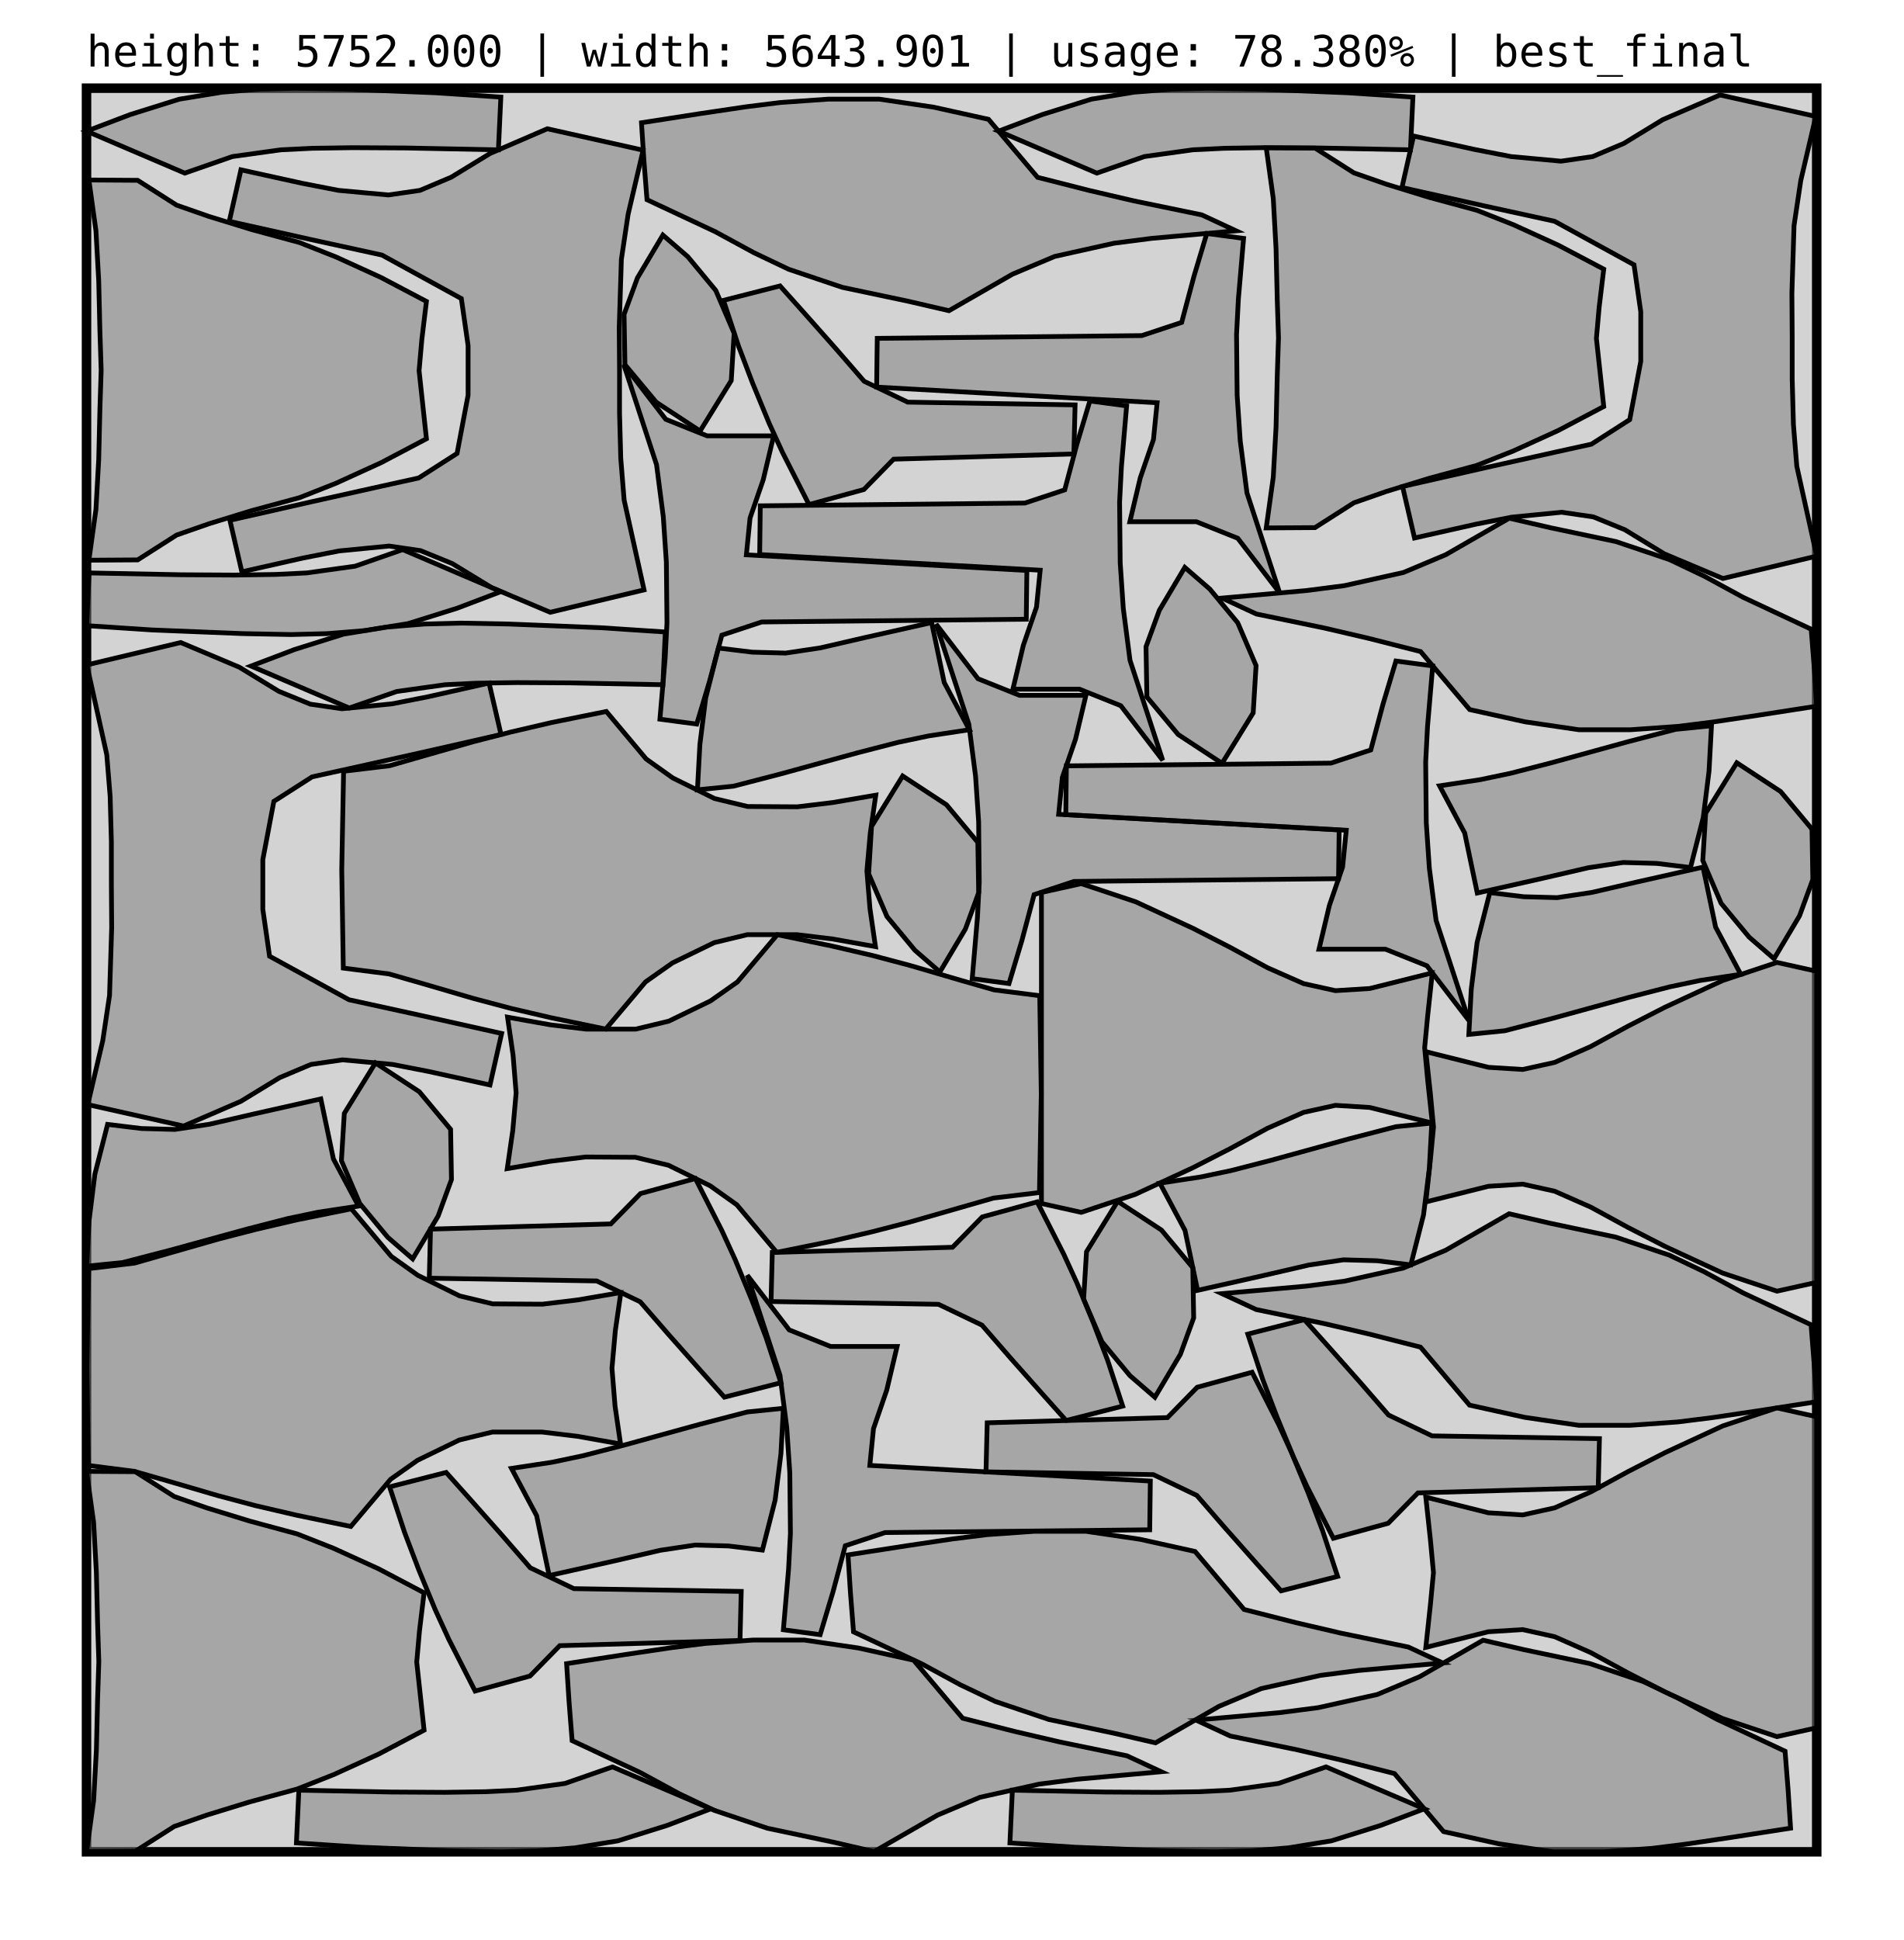
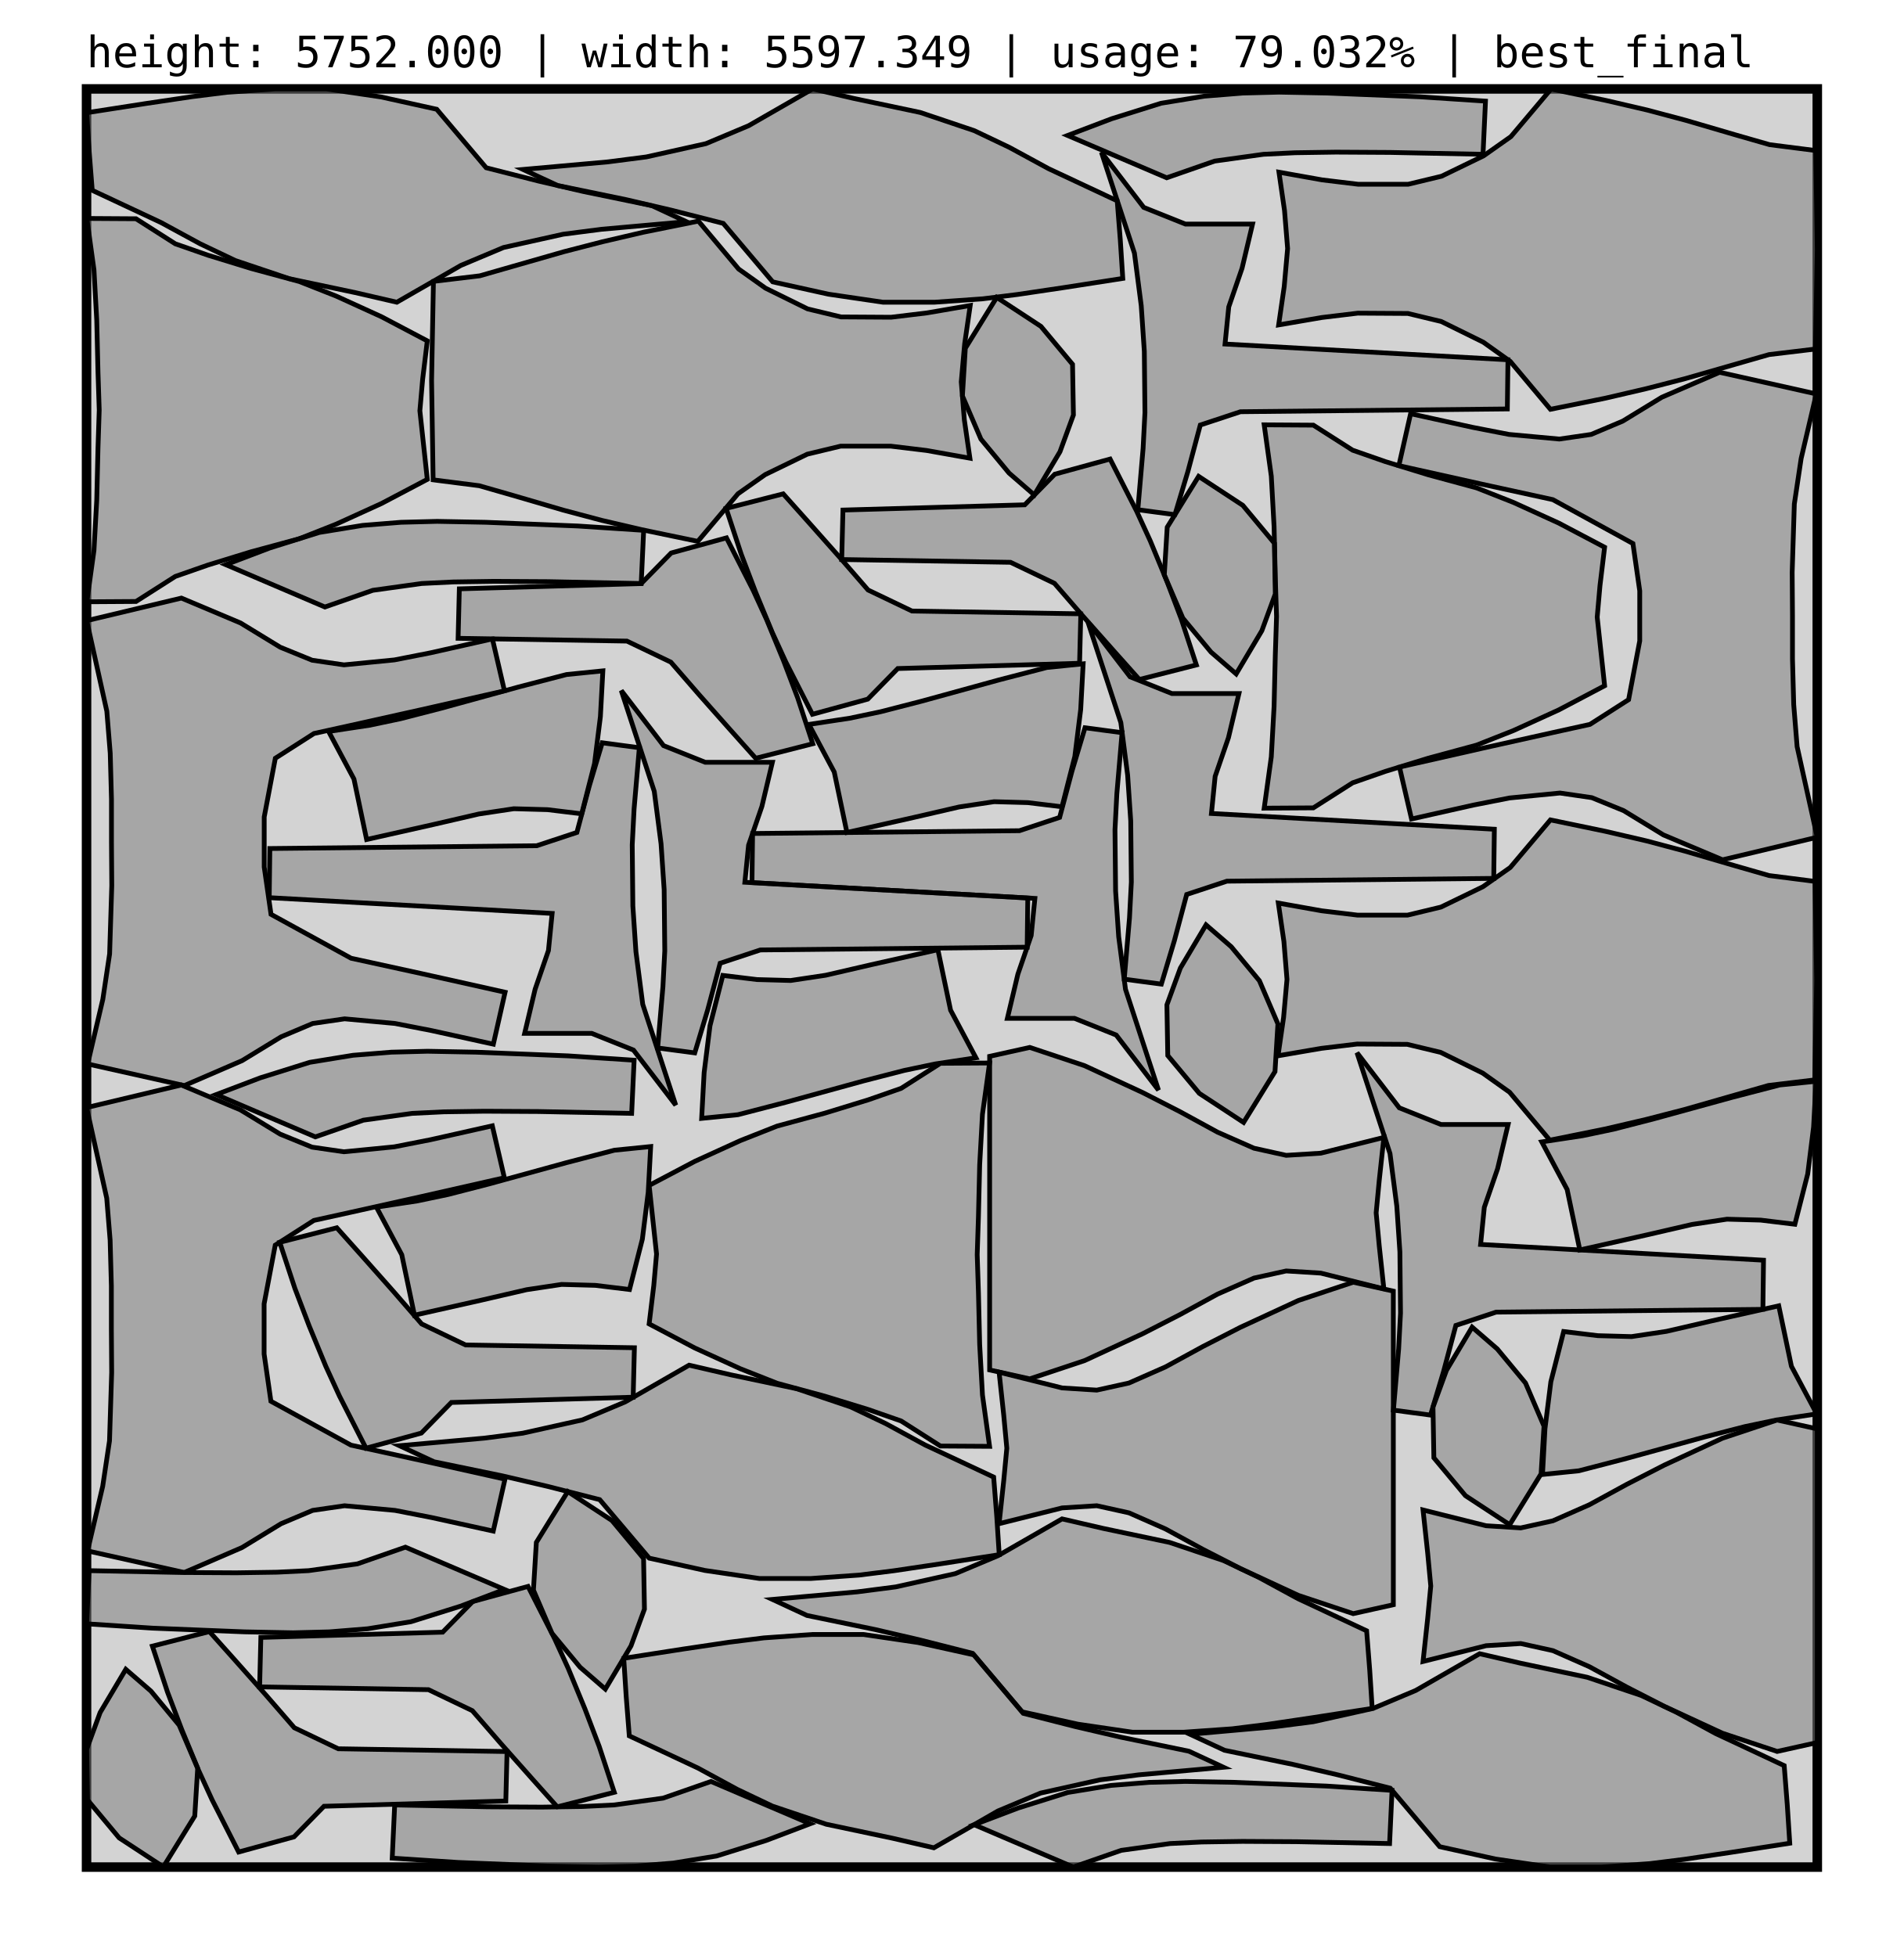
- <svg xmlns="http://www.w3.org/2000/svg" xmlns:xlink="http://www.w3.org/1999/xlink" viewBox="-282.195 -287.6 6208.292 6327.2">
+ <svg xmlns="http://www.w3.org/2000/svg" xmlns:xlink="http://www.w3.org/1999/xlink" viewBox="-279.868 -287.6 6157.084 6327.2">
  <g id="bin_0">
-     <path d="M0,0 L5643.901,0 L5643.901,5752 L0,5752 z" fill="#D3D3D3" stroke="black" stroke-width="31.041" />
+     <path d="M0,0 L5597.349,0 L5597.349,5752 L0,5752 z" fill="#D3D3D3" stroke="black" stroke-width="30.785" />
  </g>
  <g id="items">
    <defs>
      <g id="item_0">
-         <path d="M0,0 L-5,-321 L1,-642 L151,-660 L259,-691 L423,-738 L547,-770 L680,-801 L858,-837 L988,-682 L1075,-620 L1211,-553 L1319,-527 L1481,-526 L1597,-540 L1737,-564 L1719,-440 L1708,-317 L1718,-194 L1736,-70 L1596,-95 L1480,-109 L1318,-109 L1210,-83 L1074,-17 L986,45 L856,199 L678,162 L545,131 L421,98 L257,50 L149,19 z" fill="#7A7A7A" fill-opacity="0.5" fill-rule="nonzero" stroke="black" stroke-width="15.521" />
+         <path d="M0,0 L-5,-321 L1,-642 L151,-660 L259,-691 L423,-738 L547,-770 L680,-801 L858,-837 L988,-682 L1075,-620 L1211,-553 L1319,-527 L1481,-526 L1597,-540 L1737,-564 L1719,-440 L1708,-317 L1718,-194 L1736,-70 L1596,-95 L1480,-109 L1318,-109 L1210,-83 L1074,-17 L986,45 L856,199 L678,162 L545,131 L421,98 L257,50 L149,19 z" fill="#7A7A7A" fill-opacity="0.5" fill-rule="nonzero" stroke="black" stroke-width="15.393" />
      </g>
      <g id="item_1">
-         <path d="M0,0 L8,-148 L26.962,-299.698 L68.443,-462.432 L179,-449 L288,-446 L401,-463 L548,-497 L764.016,-545.562 L805,-350 L887,-196 L755,-176 L655,-155 L523,-121 L272,-52 L117.453,-11.877 z" fill="#7A7A7A" fill-opacity="0.5" fill-rule="nonzero" stroke="black" stroke-width="15.521" />
+         <path d="M0,0 L8,-148 L26.962,-299.698 L68.443,-462.432 L179,-449 L288,-446 L401,-463 L548,-497 L764.016,-545.562 L805,-350 L887,-196 L755,-176 L655,-155 L523,-121 L272,-52 L117.453,-11.877 z" fill="#7A7A7A" fill-opacity="0.5" fill-rule="nonzero" stroke="black" stroke-width="15.393" />
      </g>
      <g id="item_2">
-         <path d="M-159,-185 L-328,-228 L-474,-262 L-694.846,-307.571 L-806.645,-359.478 L-532,-384 L-408,-400 L-215,-443 L-77,-501 L130,-620 L264,-589 L477.872,-543.849 L652.512,-485.042 L766,-431 L893,-362 L1115,-258 L1125,-131 L1133,-7 L940,23 L792,45 L680,59 L524,70 L357.526,70 L181,44 L0.953,4.182 z" fill="#7A7A7A" fill-opacity="0.5" fill-rule="nonzero" stroke="black" stroke-width="15.521" />
+         <path d="M-159,-185 L-328,-228 L-474,-262 L-694.846,-307.571 L-806.645,-359.478 L-532,-384 L-408,-400 L-215,-443 L-77,-501 L130,-620 L264,-589 L477.872,-543.849 L652.512,-485.042 L766,-431 L893,-362 L1115,-258 L1125,-131 L1133,-7 L940,23 L792,45 L680,59 L524,70 L357.526,70 L181,44 L0.953,4.182 z" fill="#7A7A7A" fill-opacity="0.5" fill-rule="nonzero" stroke="black" stroke-width="15.393" />
      </g>
      <g id="item_3">
-         <path d="M0,0 L8,-172 L309,-166 L484,-165 L616,-167 L718,-172 L876,-194 L1031,-248 L1351.455,-111.097 L1209,-57 L1048.971,-6.821 L909,16 L785,26 L668,29 L511,26 L213,14 z" fill="#7A7A7A" fill-opacity="0.5" fill-rule="nonzero" stroke="black" stroke-width="15.521" />
+         <path d="M0,0 L8,-172 L309,-166 L484,-165 L616,-167 L718,-172 L876,-194 L1031,-248 L1351.455,-111.097 L1209,-57 L1048.971,-6.821 L909,16 L785,26 L668,29 L511,26 L213,14 z" fill="#7A7A7A" fill-opacity="0.5" fill-rule="nonzero" stroke="black" stroke-width="15.393" />
      </g>
      <g id="item_4">
-         <path d="M0,0 L33.96,-142.915 L77,-268 L89,-388 L-826,-439 L-824,-598 L39,-607 L169,-650 L209,-800 L251,-940 L371,-924 L354,-726 L348,-610 L350,-412 L360,-264 L382,-94 L488.691,232.113 L352,54 L217,0 z" fill="#7A7A7A" fill-opacity="0.5" fill-rule="nonzero" stroke="black" stroke-width="15.521" />
+         <path d="M0,0 L33.96,-142.915 L77,-268 L89,-388 L-826,-439 L-824,-598 L39,-607 L169,-650 L209,-800 L251,-940 L371,-924 L354,-726 L348,-610 L350,-412 L360,-264 L382,-94 L488.691,232.113 L352,54 L217,0 z" fill="#7A7A7A" fill-opacity="0.5" fill-rule="nonzero" stroke="black" stroke-width="15.393" />
      </g>
      <g id="item_5">
-         <path d="M0,-7.222 L129.8,-36.067 L306.885,22.962 L495,110 L616,172 L737,238 L855,290 L959,313 L1071,306 L1275,255 L1260,394 L1250,499 L1260,606 L1275,745 L1071,694 L959,687 L855,710 L737,762 L616,828 L495,890 L306.885,977.038 L129.8,1036.067 L0,1007.222 z" fill="#7A7A7A" fill-opacity="0.5" fill-rule="nonzero" stroke="black" stroke-width="15.521" />
+         <path d="M0,-7.222 L129.8,-36.067 L306.885,22.962 L495,110 L616,172 L737,238 L855,290 L959,313 L1071,306 L1275,255 L1260,394 L1250,499 L1260,606 L1275,745 L1071,694 L959,687 L855,710 L737,762 L616,828 L495,890 L306.885,977.038 L129.8,1036.067 L0,1007.222 z" fill="#7A7A7A" fill-opacity="0.5" fill-rule="nonzero" stroke="black" stroke-width="15.393" />
      </g>
      <g id="item_6">
-         <path d="M0,0 L-4,-123 L-8,-291 L-17,-454 L-40,-620 L119,-619 L246,-538 L352,-501 L492,-458 L647,-416 L766,-369 L913,-302 L1061,-224 L1046,-100 L1037,2 L1061,224 L913,302 L766,369 L647,416 L492,458 L352,501 L246,538 L119,619 L-40,620 L-17,454 L-8,291 L-4,123 z" fill="#7A7A7A" fill-opacity="0.5" fill-rule="nonzero" stroke="black" stroke-width="15.521" />
+         <path d="M0,0 L-4,-123 L-8,-291 L-17,-454 L-40,-620 L119,-619 L246,-538 L352,-501 L492,-458 L647,-416 L766,-369 L913,-302 L1061,-224 L1046,-100 L1037,2 L1061,224 L913,302 L766,369 L647,416 L492,458 L352,501 L246,538 L119,619 L-40,620 L-17,454 L-8,291 L-4,123 z" fill="#7A7A7A" fill-opacity="0.5" fill-rule="nonzero" stroke="black" stroke-width="15.393" />
      </g>
      <g id="item_7">
-         <path d="M-76,-85 L-178,-200 L-270,-306 L-412,-374 L-958,-383 L-954,-543 L-366,-560 L-269,-659 L-90,-708 L-4,-539 L40,-443 L94,-312 L140.238,-190.317 L189,-42 L4.524,5.06 z" fill="#7A7A7A" fill-opacity="0.5" fill-rule="nonzero" stroke="black" stroke-width="15.521" />
+         <path d="M-76,-85 L-178,-200 L-270,-306 L-412,-374 L-958,-383 L-954,-543 L-366,-560 L-269,-659 L-90,-708 L-4,-539 L40,-443 L94,-312 L140.238,-190.317 L189,-42 L4.524,5.06 z" fill="#7A7A7A" fill-opacity="0.5" fill-rule="nonzero" stroke="black" stroke-width="15.393" />
      </g>
      <g id="item_8">
-         <path d="M-135.874,-80.448 L-238.053,-203.063 L-240.878,-366.933 L-197.361,-485.881 L-114.328,-625.618 L-32.885,-555.034 L58.286,-445 L118.143,-305.333 L108.699,-151.084 L7.114,13.387 z" fill="#7A7A7A" fill-opacity="0.5" fill-rule="nonzero" stroke="black" stroke-width="15.521" />
+         <path d="M-135.874,-80.448 L-238.053,-203.063 L-240.878,-366.933 L-197.361,-485.881 L-114.328,-625.618 L-32.885,-555.034 L58.286,-445 L118.143,-305.333 L108.699,-151.084 L7.114,13.387 z" fill="#7A7A7A" fill-opacity="0.5" fill-rule="nonzero" stroke="black" stroke-width="15.393" />
      </g>
      <g id="item_9">
-         <path d="M-175.389,-72.48 L-304,-151 L-407,-193 L-510,-208 L-673,-192 L-790,-169 L-990,-124 L-1029,-292 L-760,-353 L-531,-404 L-413,-430 L-288,-510 L-252,-700 L-252,-862 L-274,-1015 L-533,-1157 L-762,-1207 L-1031,-1267 L-993,-1435 L-793,-1391 L-675,-1368 L-512,-1353 L-409,-1368 L-307,-1411 L-180.412,-1488.285 L6.422,-1568.919 L319,-1499 L270,-1290 L248,-1143 L241,-922 L242,-782 L242,-642 L246,-494 L257,-358 L322,-65 L15.848,8.041 z" fill="#7A7A7A" fill-opacity="0.5" fill-rule="nonzero" stroke="black" stroke-width="15.521" />
+         <path d="M-175.389,-72.48 L-304,-151 L-407,-193 L-510,-208 L-673,-192 L-790,-169 L-990,-124 L-1029,-292 L-760,-353 L-531,-404 L-413,-430 L-288,-510 L-252,-700 L-252,-862 L-274,-1015 L-533,-1157 L-762,-1207 L-1031,-1267 L-993,-1435 L-793,-1391 L-675,-1368 L-512,-1353 L-409,-1368 L-307,-1411 L-180.412,-1488.285 L6.422,-1568.919 L319,-1499 L270,-1290 L248,-1143 L241,-922 L242,-782 L242,-642 L246,-494 L257,-358 L322,-65 L15.848,8.041 z" fill="#7A7A7A" fill-opacity="0.5" fill-rule="nonzero" stroke="black" stroke-width="15.393" />
      </g>
    </defs>
-     <use transform="translate(323.1079 1815.998), rotate(-180)" xlink:href="#item_9">
+     <use transform="translate(322.6246 1655.079), rotate(-180)" xlink:href="#item_9">
</use>
-     <use transform="translate(1496.699 1701.277), rotate(0)" xlink:href="#item_9">
+     <use transform="translate(5275.102 2485.642), rotate(0)" xlink:href="#item_9">
</use>
-     <use transform="translate(5321.881 1591.073), rotate(0)" xlink:href="#item_9">
+     <use transform="translate(322.2844 3230.137), rotate(-180)" xlink:href="#item_9">
</use>
-     <use transform="translate(6.020203 4491.914), rotate(0)" xlink:href="#item_0">
+     <use transform="translate(5590.3 2563.589), rotate(-180)" xlink:href="#item_0">
</use>
-     <use transform="translate(837.5771 2869.773), rotate(0)" xlink:href="#item_0">
+     <use transform="translate(1120.874 1264.583), rotate(0)" xlink:href="#item_0">
</use>
-     <use transform="translate(3109.391 2959.852), rotate(-180)" xlink:href="#item_0">
+     <use transform="translate(5592.327 199.3973), rotate(-180)" xlink:href="#item_0">
</use>
-     <use transform="translate(2943.285 105.722), rotate(-180)" xlink:href="#item_2">
+     <use transform="translate(3024.866 5245.668), rotate(0)" xlink:href="#item_2">
</use>
-     <use transform="translate(4425.618 5681.851), rotate(0)" xlink:href="#item_2">
+     <use transform="translate(1133.453 70.03883), rotate(-180)" xlink:href="#item_2">
</use>
-     <use transform="translate(4510.457 4291.02), rotate(0)" xlink:href="#item_2">
+     <use transform="translate(2218.259 620.0096), rotate(0)" xlink:href="#item_2">
</use>
-     <use transform="translate(2699.01 5131.308), rotate(-180)" xlink:href="#item_2">
+     <use transform="translate(4375.31 5681.82), rotate(0)" xlink:href="#item_2">
</use>
-     <use transform="translate(4510.851 2022.504), rotate(0)" xlink:href="#item_2">
+     <use transform="translate(2870.296 5069.599), rotate(-180)" xlink:href="#item_2">
</use>
-     <use transform="translate(3616.946 4776.584), rotate(-180)" xlink:href="#item_2">
+     <use transform="translate(1818.667 4748.428), rotate(0)" xlink:href="#item_2">
</use>
-     <use transform="translate(5643.719 5340.264), rotate(-180)" xlink:href="#item_5">
+     <use transform="translate(2920.671 3136.638), rotate(0)" xlink:href="#item_5">
</use>
-     <use transform="translate(3114.945 2630.379), rotate(0)" xlink:href="#item_5">
+     <use transform="translate(5597.292 5341.843), rotate(-180)" xlink:href="#item_5">
</use>
-     <use transform="translate(5643.877 3887.417), rotate(-180)" xlink:href="#item_5">
+     <use transform="translate(4226.237 4896.103), rotate(-180)" xlink:href="#item_5">
</use>
-     <use transform="translate(3888.194 814.2114), rotate(0)" xlink:href="#item_6">
+     <use transform="translate(3848.555 1706.63), rotate(0)" xlink:href="#item_6">
</use>
-     <use transform="translate(40.15653 5131.239), rotate(0)" xlink:href="#item_6">
+     <use transform="translate(41.01129 1039.045), rotate(0)" xlink:href="#item_6">
</use>
-     <use transform="translate(47.82153 919.4736), rotate(0)" xlink:href="#item_6">
+     <use transform="translate(2880.46 3770.956), rotate(-180)" xlink:href="#item_6">
</use>
-     <use transform="translate(3021.854 1960.09), rotate(0)" xlink:href="#item_4">
+     <use transform="translate(3726.954 1955.794), rotate(-180)" xlink:href="#item_4">
</use>
-     <use transform="translate(3260.084 1980.177), rotate(-180)" xlink:href="#item_4">
+     <use transform="translate(1416.801 3055.148), rotate(0)" xlink:href="#item_4">
</use>
-     <use transform="translate(4020.291 2808.239), rotate(0)" xlink:href="#item_4">
+     <use transform="translate(3770.937 437.2505), rotate(-180)" xlink:href="#item_4">
</use>
-     <use transform="translate(2644.126 4103.758), rotate(-180)" xlink:href="#item_4">
+     <use transform="translate(4597.442 3349.868), rotate(-180)" xlink:href="#item_4">
</use>
-     <use transform="translate(3403.338 1413.92), rotate(0)" xlink:href="#item_4">
+     <use transform="translate(2978.033 3006.551), rotate(0)" xlink:href="#item_4">
</use>
-     <use transform="translate(2241.44 1133.947), rotate(-180)" xlink:href="#item_4">
+     <use transform="translate(2218.043 2178.282), rotate(-180)" xlink:href="#item_4">
</use>
-     <use transform="translate(1177.631 4519.692), rotate(-180)" xlink:href="#item_7">
+     <use transform="translate(2257.528 1314.94), rotate(-180)" xlink:href="#item_7">
</use>
-     <use transform="translate(3190.957 4340.282), rotate(0)" xlink:href="#item_7">
+     <use transform="translate(401.9577 4995.241), rotate(-180)" xlink:href="#item_7">
</use>
-     <use transform="translate(2266.733 649.9618), rotate(-180)" xlink:href="#item_7">
+     <use transform="translate(3400.267 1905.338), rotate(0)" xlink:href="#item_7">
</use>
-     <use transform="translate(3892.054 4895.817), rotate(0)" xlink:href="#item_7">
+     <use transform="translate(813.819 3689.024), rotate(-180)" xlink:href="#item_7">
</use>
-     <use transform="translate(3977.11 4021.443), rotate(-180)" xlink:href="#item_7">
+     <use transform="translate(2159.653 2160.198), rotate(0)" xlink:href="#item_7">
</use>
-     <use transform="translate(2076.125 4264.122), rotate(0)" xlink:href="#item_7">
+     <use transform="translate(1517.75 5552.068), rotate(0)" xlink:href="#item_7">
</use>
-     <use transform="translate(0.352417 1752.946), rotate(0)" xlink:href="#item_3">
+     <use transform="translate(988.5694 5722.987), rotate(0)" xlink:href="#item_3">
</use>
-     <use transform="translate(684.6826 5722.993), rotate(0)" xlink:href="#item_3">
+     <use transform="translate(0.2237549 4965.076), rotate(0)" xlink:href="#item_3">
</use>
-     <use transform="translate(1888.064 1773.598), rotate(-180)" xlink:href="#item_3">
+     <use transform="translate(4222.1 5503.853), rotate(-180)" xlink:href="#item_3">
</use>
-     <use transform="translate(1351.548 29.05393), rotate(-180)" xlink:href="#item_3">
+     <use transform="translate(1801.82 1427.895), rotate(-180)" xlink:href="#item_3">
</use>
-     <use transform="translate(4326.681 29.00841), rotate(-180)" xlink:href="#item_3">
+     <use transform="translate(4524.29 39.49385), rotate(-180)" xlink:href="#item_3">
</use>
-     <use transform="translate(3012.115 5722.974), rotate(0)" xlink:href="#item_3">
+     <use transform="translate(1770.924 3141.941), rotate(-180)" xlink:href="#item_3">
</use>
-     <use transform="translate(2273.19 4305.492), rotate(-180)" xlink:href="#item_1">
+     <use transform="translate(1824.475 3421.211), rotate(-180)" xlink:href="#item_1">
</use>
-     <use transform="translate(1992.804 2288.386), rotate(0)" xlink:href="#item_1">
+     <use transform="translate(1989.317 3330.066), rotate(0)" xlink:href="#item_1">
</use>
-     <use transform="translate(0.282898 3841.98), rotate(0)" xlink:href="#item_1">
+     <use transform="translate(5593.322 3210.175), rotate(-180)" xlink:href="#item_1">
</use>
-     <use transform="translate(4388.242 3375.222), rotate(-180)" xlink:href="#item_1">
+     <use transform="translate(3223.129 1859.692), rotate(-180)" xlink:href="#item_1">
</use>
-     <use transform="translate(5300.609 2079.331), rotate(-180)" xlink:href="#item_1">
+     <use transform="translate(4708.649 4481.986), rotate(0)" xlink:href="#item_1">
</use>
-     <use transform="translate(4509.06 3086.03), rotate(0)" xlink:href="#item_1">
+     <use transform="translate(1669.835 1882.459), rotate(-180)" xlink:href="#item_1">
</use>
-     <use transform="translate(2669.394 2256.724), rotate(-180)" xlink:href="#item_8">
+     <use transform="translate(3603.657 1266.724), rotate(-180)" xlink:href="#item_8">
</use>
-     <use transform="translate(3696.946 2188.55), rotate(0)" xlink:href="#item_8">
+     <use transform="translate(4595.382 4631.064), rotate(0)" xlink:href="#item_8">
</use>
-     <use transform="translate(1994.391 1104.729), rotate(0)" xlink:href="#item_8">
+     <use transform="translate(2950.739 687.7939), rotate(-180)" xlink:href="#item_8">
</use>
-     <use transform="translate(949.6074 3192.52), rotate(-180)" xlink:href="#item_8">
+     <use transform="translate(241.3024 5737.903), rotate(0)" xlink:href="#item_8">
</use>
-     <use transform="translate(5390.365 2213.583), rotate(-180)" xlink:href="#item_8">
+     <use transform="translate(3734.825 3329.816), rotate(0)" xlink:href="#item_8">
</use>
-     <use transform="translate(3370.661 3643.811), rotate(-180)" xlink:href="#item_8">
+     <use transform="translate(1563.425 4550.583), rotate(-180)" xlink:href="#item_8">
</use>
  </g>
  <g id="quality_zones" />
  <g id="optionals">
    <g id="overlap_lines" transform="translate(0 0), rotate(0)" />
  </g>
-   <text font-family="monospace" font-size="141.098" font-weight="500" x="0" y="-70.549">
- height: 5752.000 | width: 5643.901 | usage: 78.380% | best_final
+   <text font-family="monospace" font-size="139.934" font-weight="500" x="0" y="-69.967">
+ height: 5752.000 | width: 5597.349 | usage: 79.032% | best_final
</text>
</svg>
